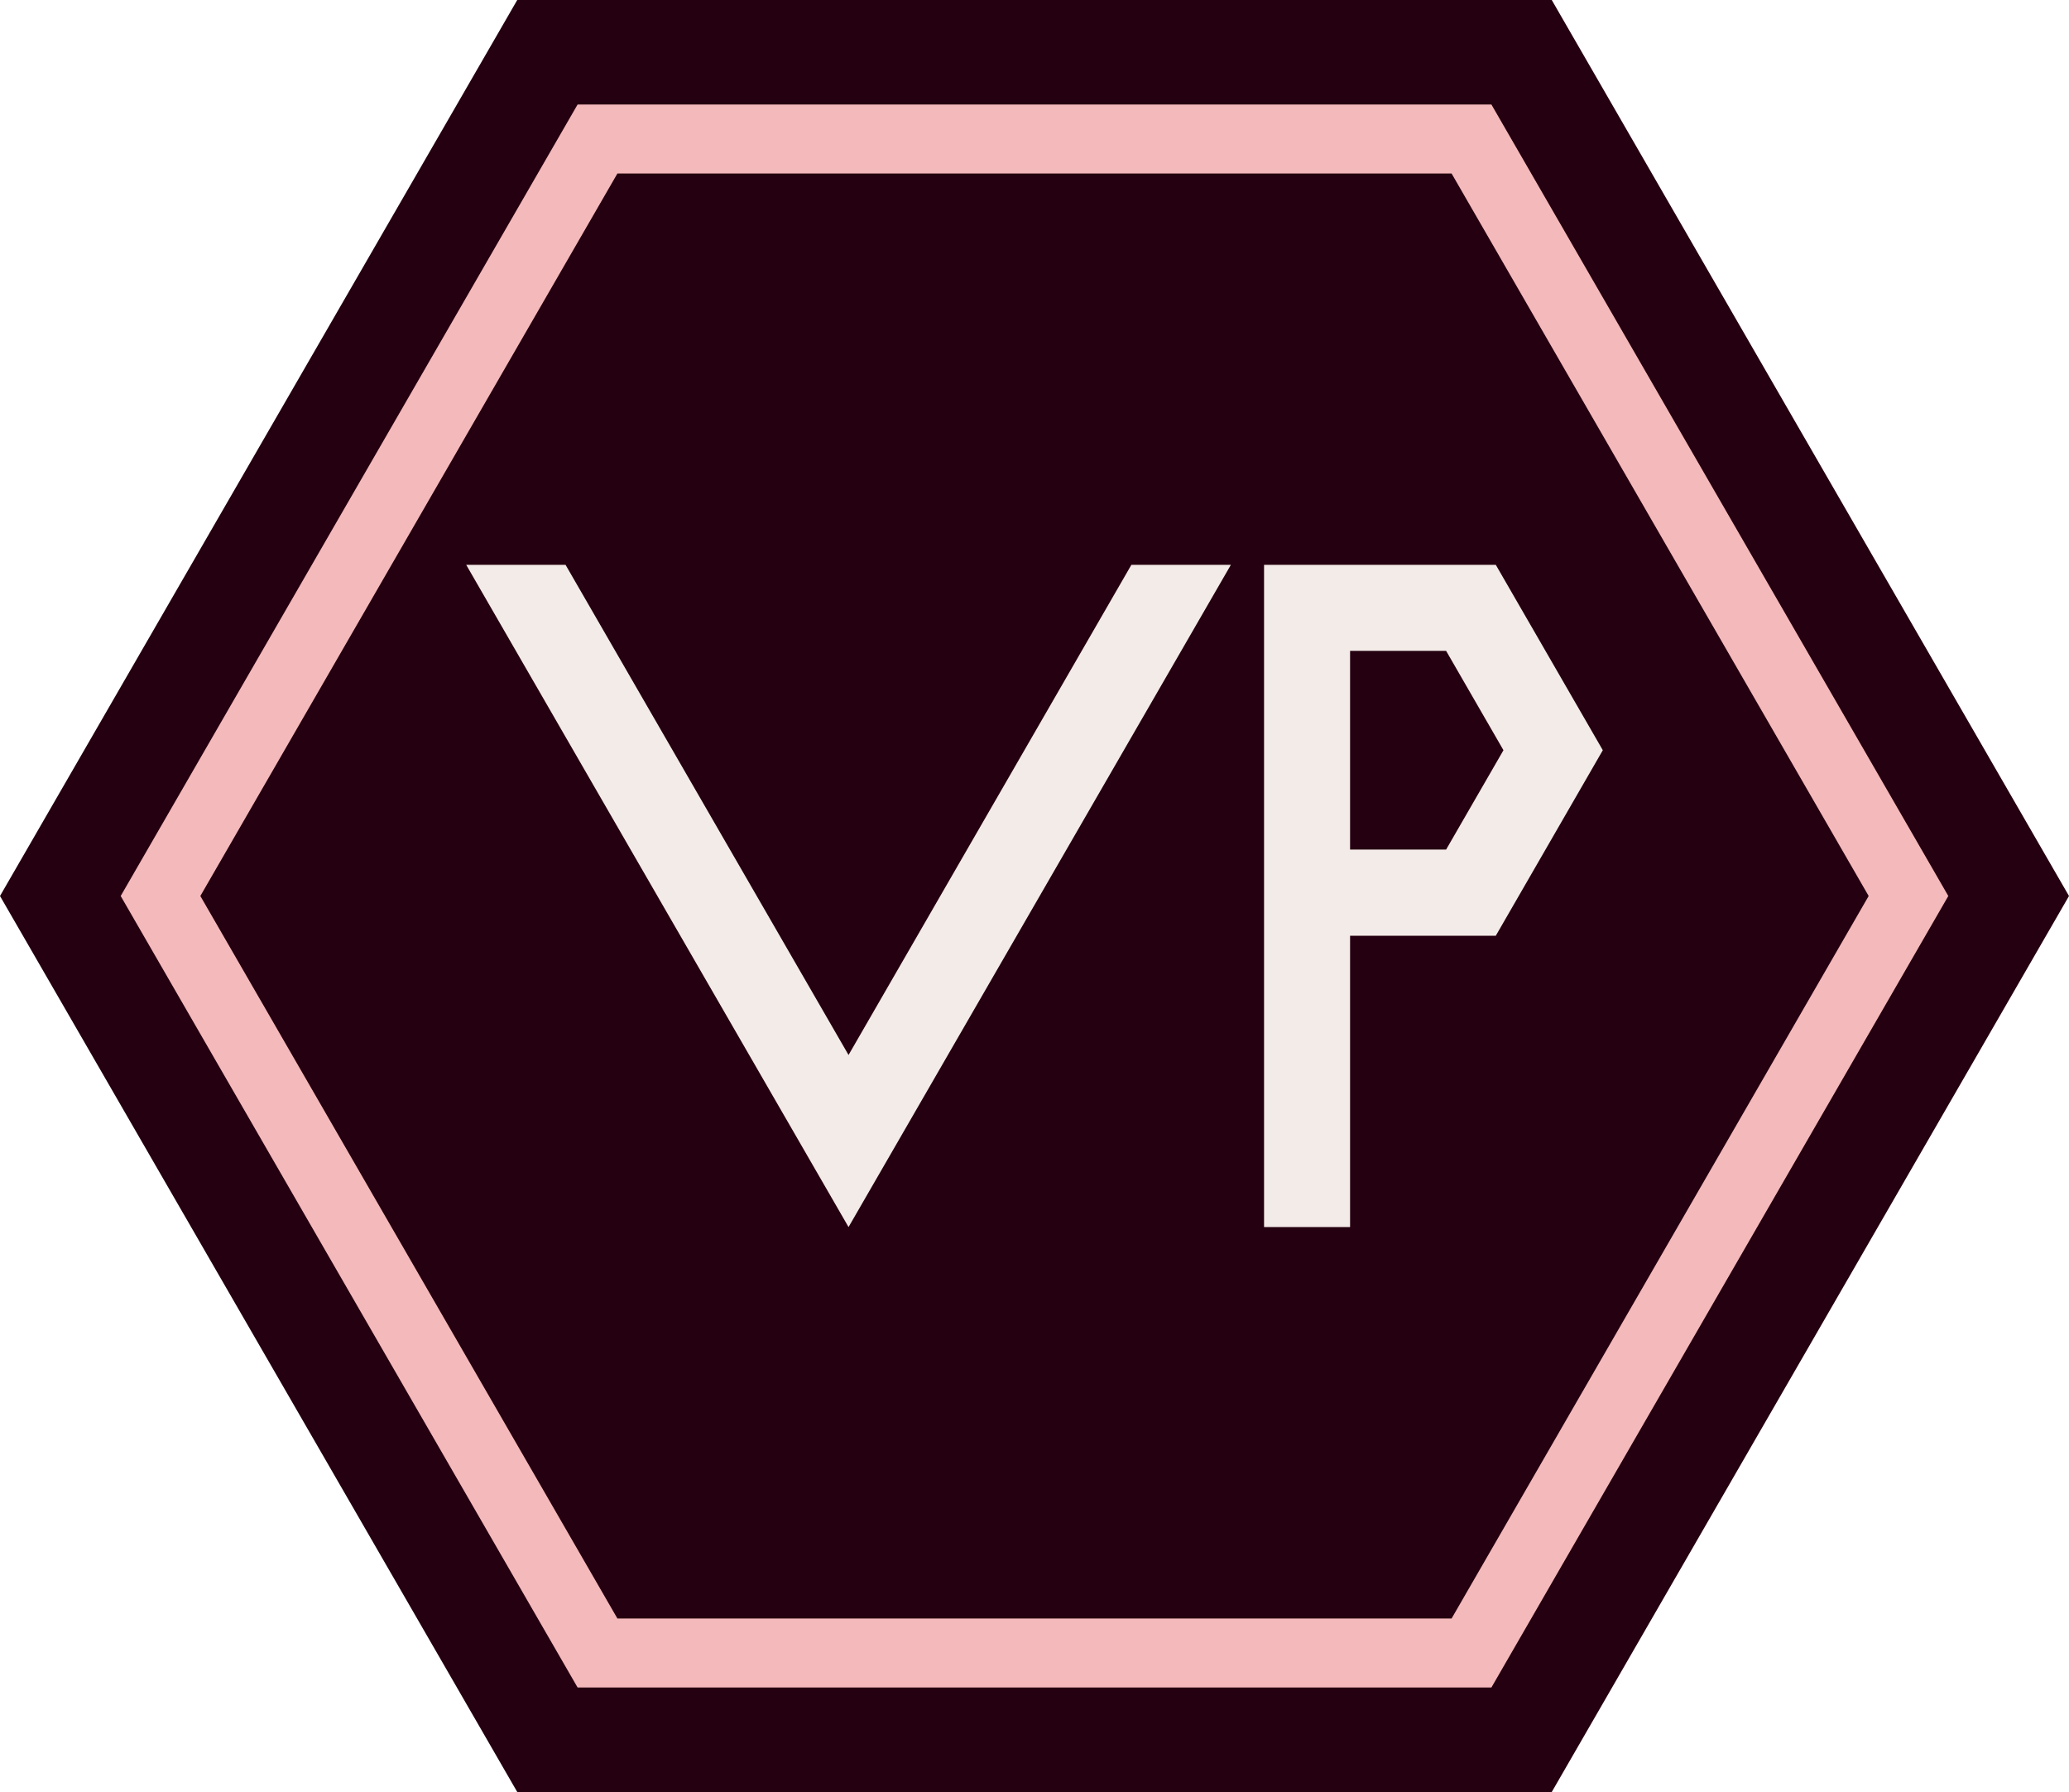
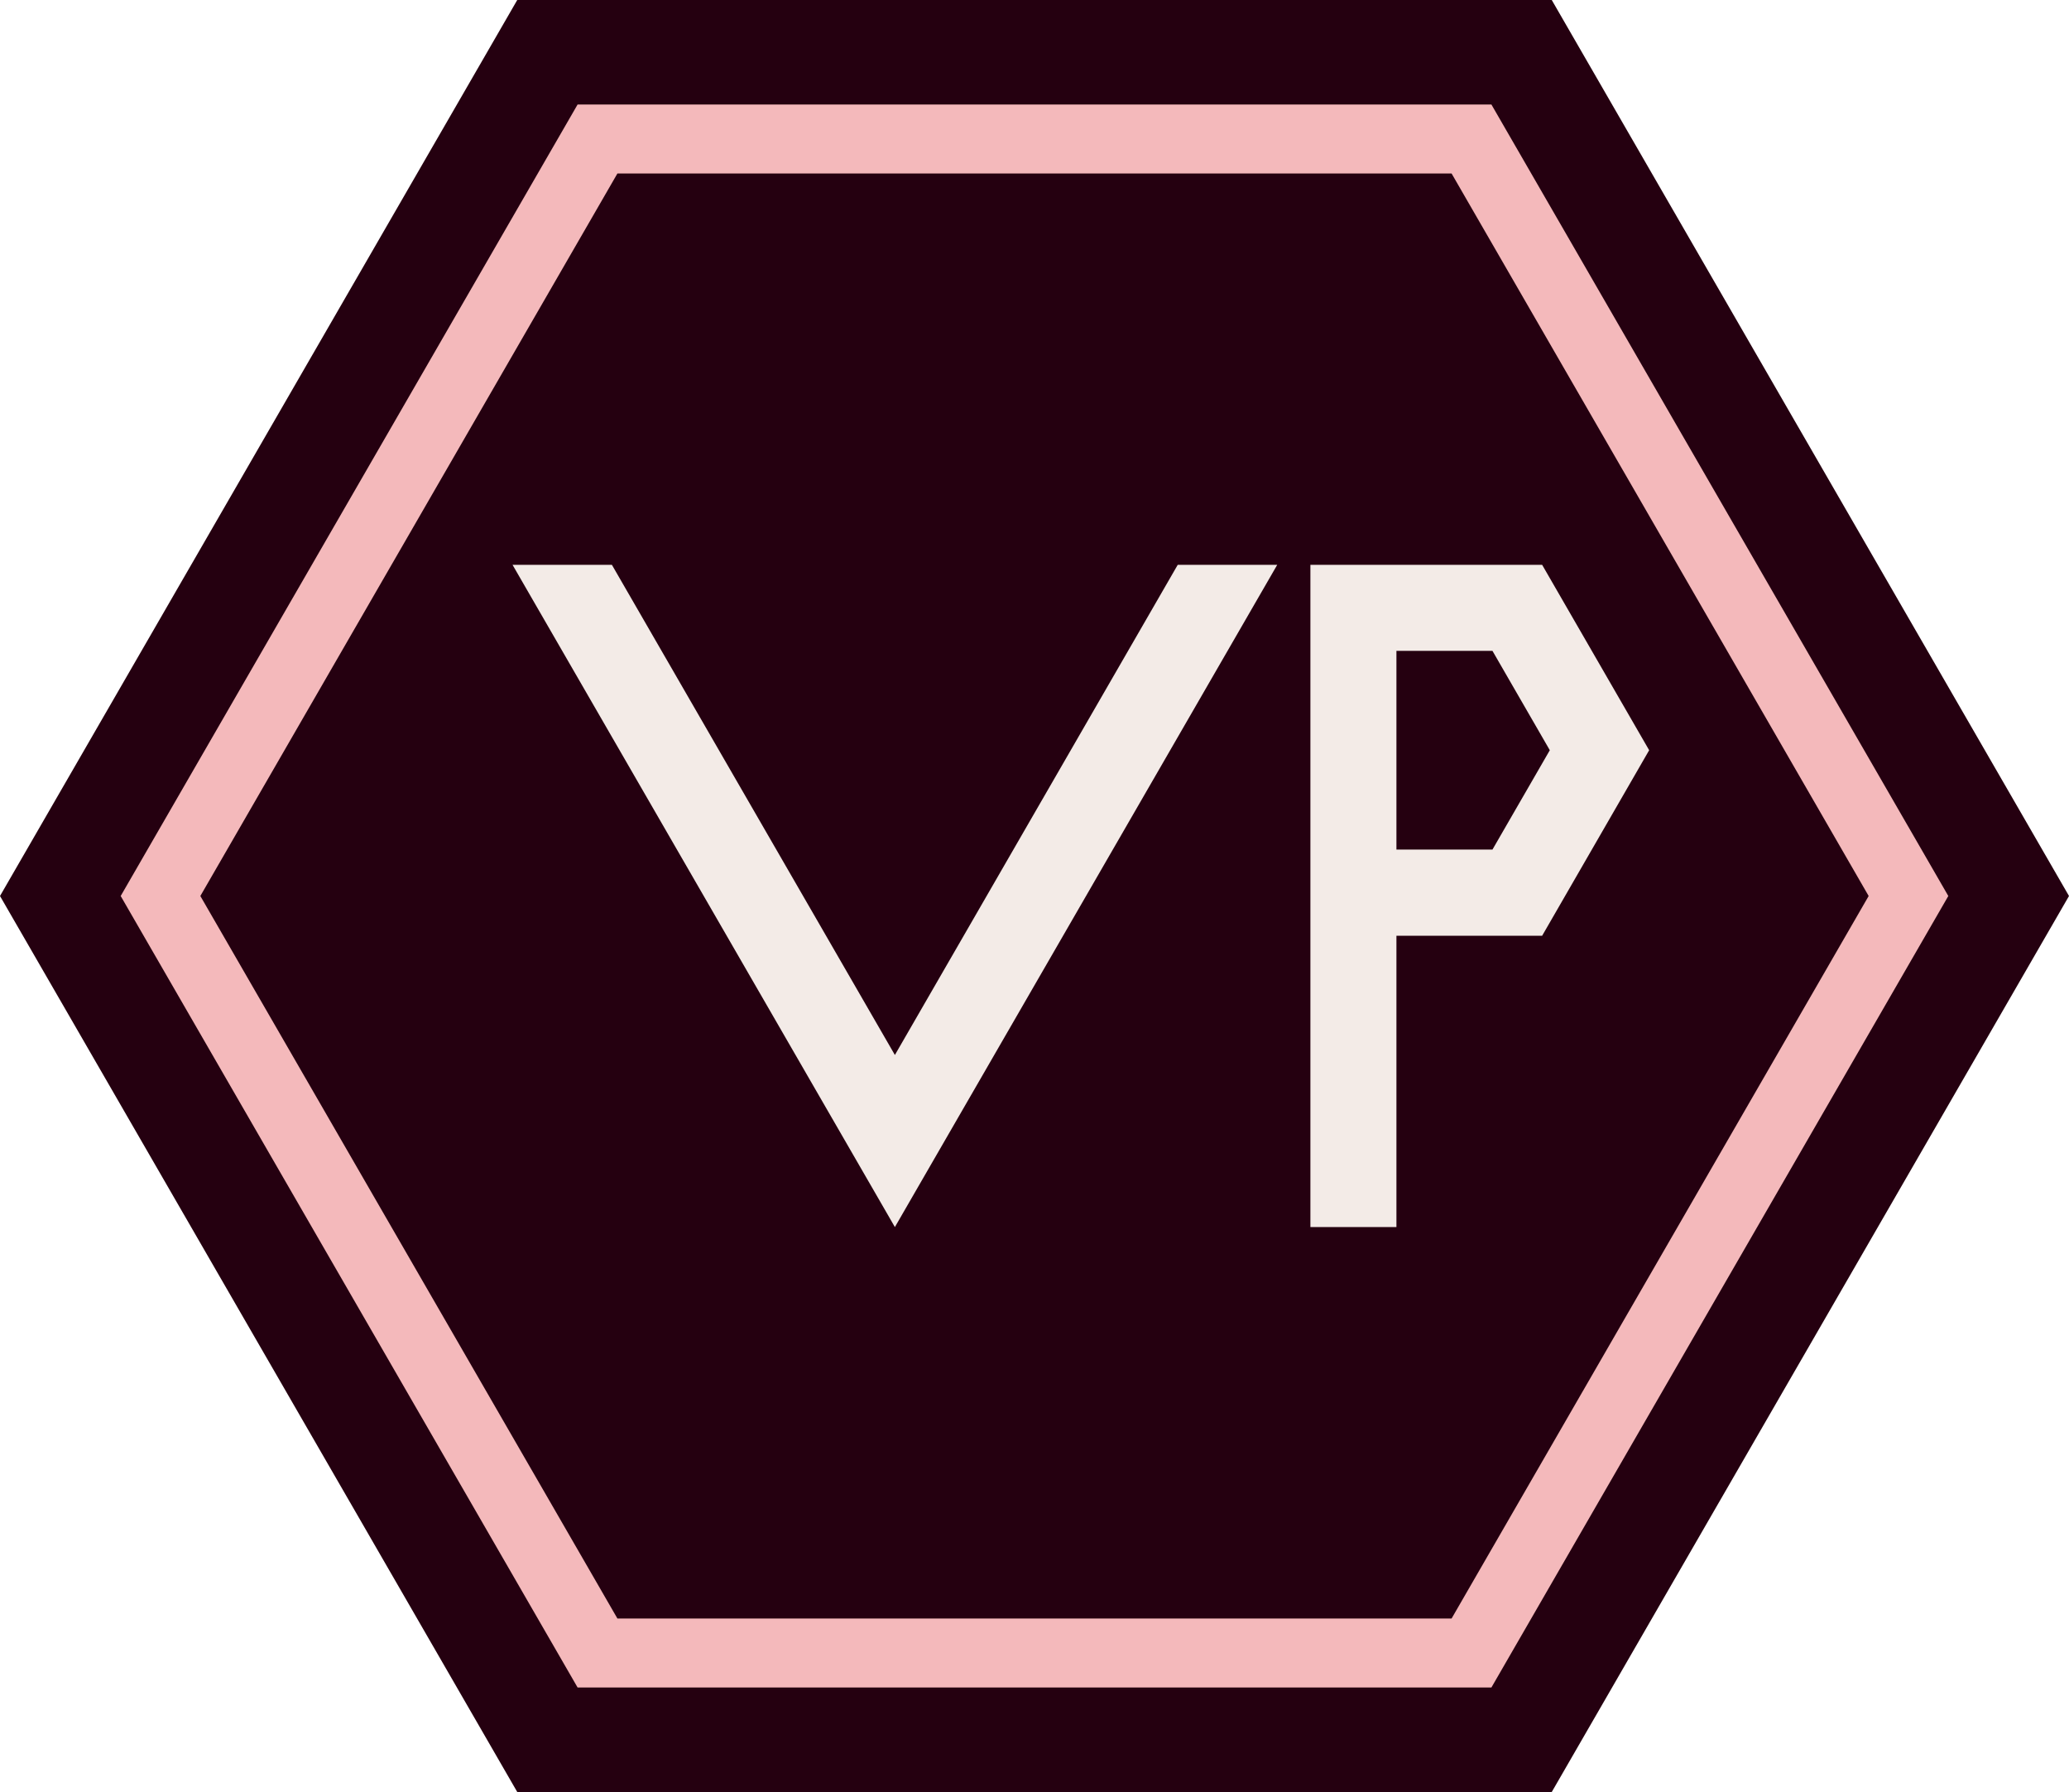
<svg xmlns="http://www.w3.org/2000/svg" viewBox="0 0 120 103.92" role="img">
  <polygon points="120,51.96 90,103.92 30,103.92 0,51.96 30,0 90,0" fill="#250010" />
  <path d="M113 51.96 L86.5 97.86 L33.5 97.86 L7 51.96 L33.5 6.06 L86.5 6.06 Z M108.38 51.96 L84.19 93.86 L35.81 93.86 L11.62 51.96 L35.81 10.06 L84.19 10.06 Z" fill="#f4b9bb" fill-rule="evenodd" />
  <g transform="translate(9.6 8.31) scale(0.84)">
-     <path d="M20.76 29.1 L27.62 29.1 L47.16 62.94 L66.69 29.1 L73.56 29.1 L47.16 74.82 Z" fill="#f3ebe7" />
-     <path d="M75.85 29.1 L91.85 29.1 L99.24 41.9 L91.85 54.71 L81.79 54.71 L81.79 74.82 L75.85 74.82 Z M81.79 35.04 L88.42 35.04 L92.38 41.9 L88.42 48.76 L81.79 48.76 Z" fill="#f3ebe7" fill-rule="evenodd" />
+     <path d="M23.96 29.1 L30.82 29.1 L50.36 62.94 L69.89 29.1 L76.76 29.1 L50.36 74.82 Z" fill="#f3ebe7" />
+     <path d="M79.05 29.1 L95.05 29.1 L102.44 41.9 L95.05 54.71 L84.99 54.71 L84.99 74.82 L79.05 74.82 Z M84.99 35.04 L91.62 35.04 L95.58 41.9 L91.62 48.76 L84.99 48.76 Z" fill="#f3ebe7" fill-rule="evenodd" />
  </g>
</svg>
